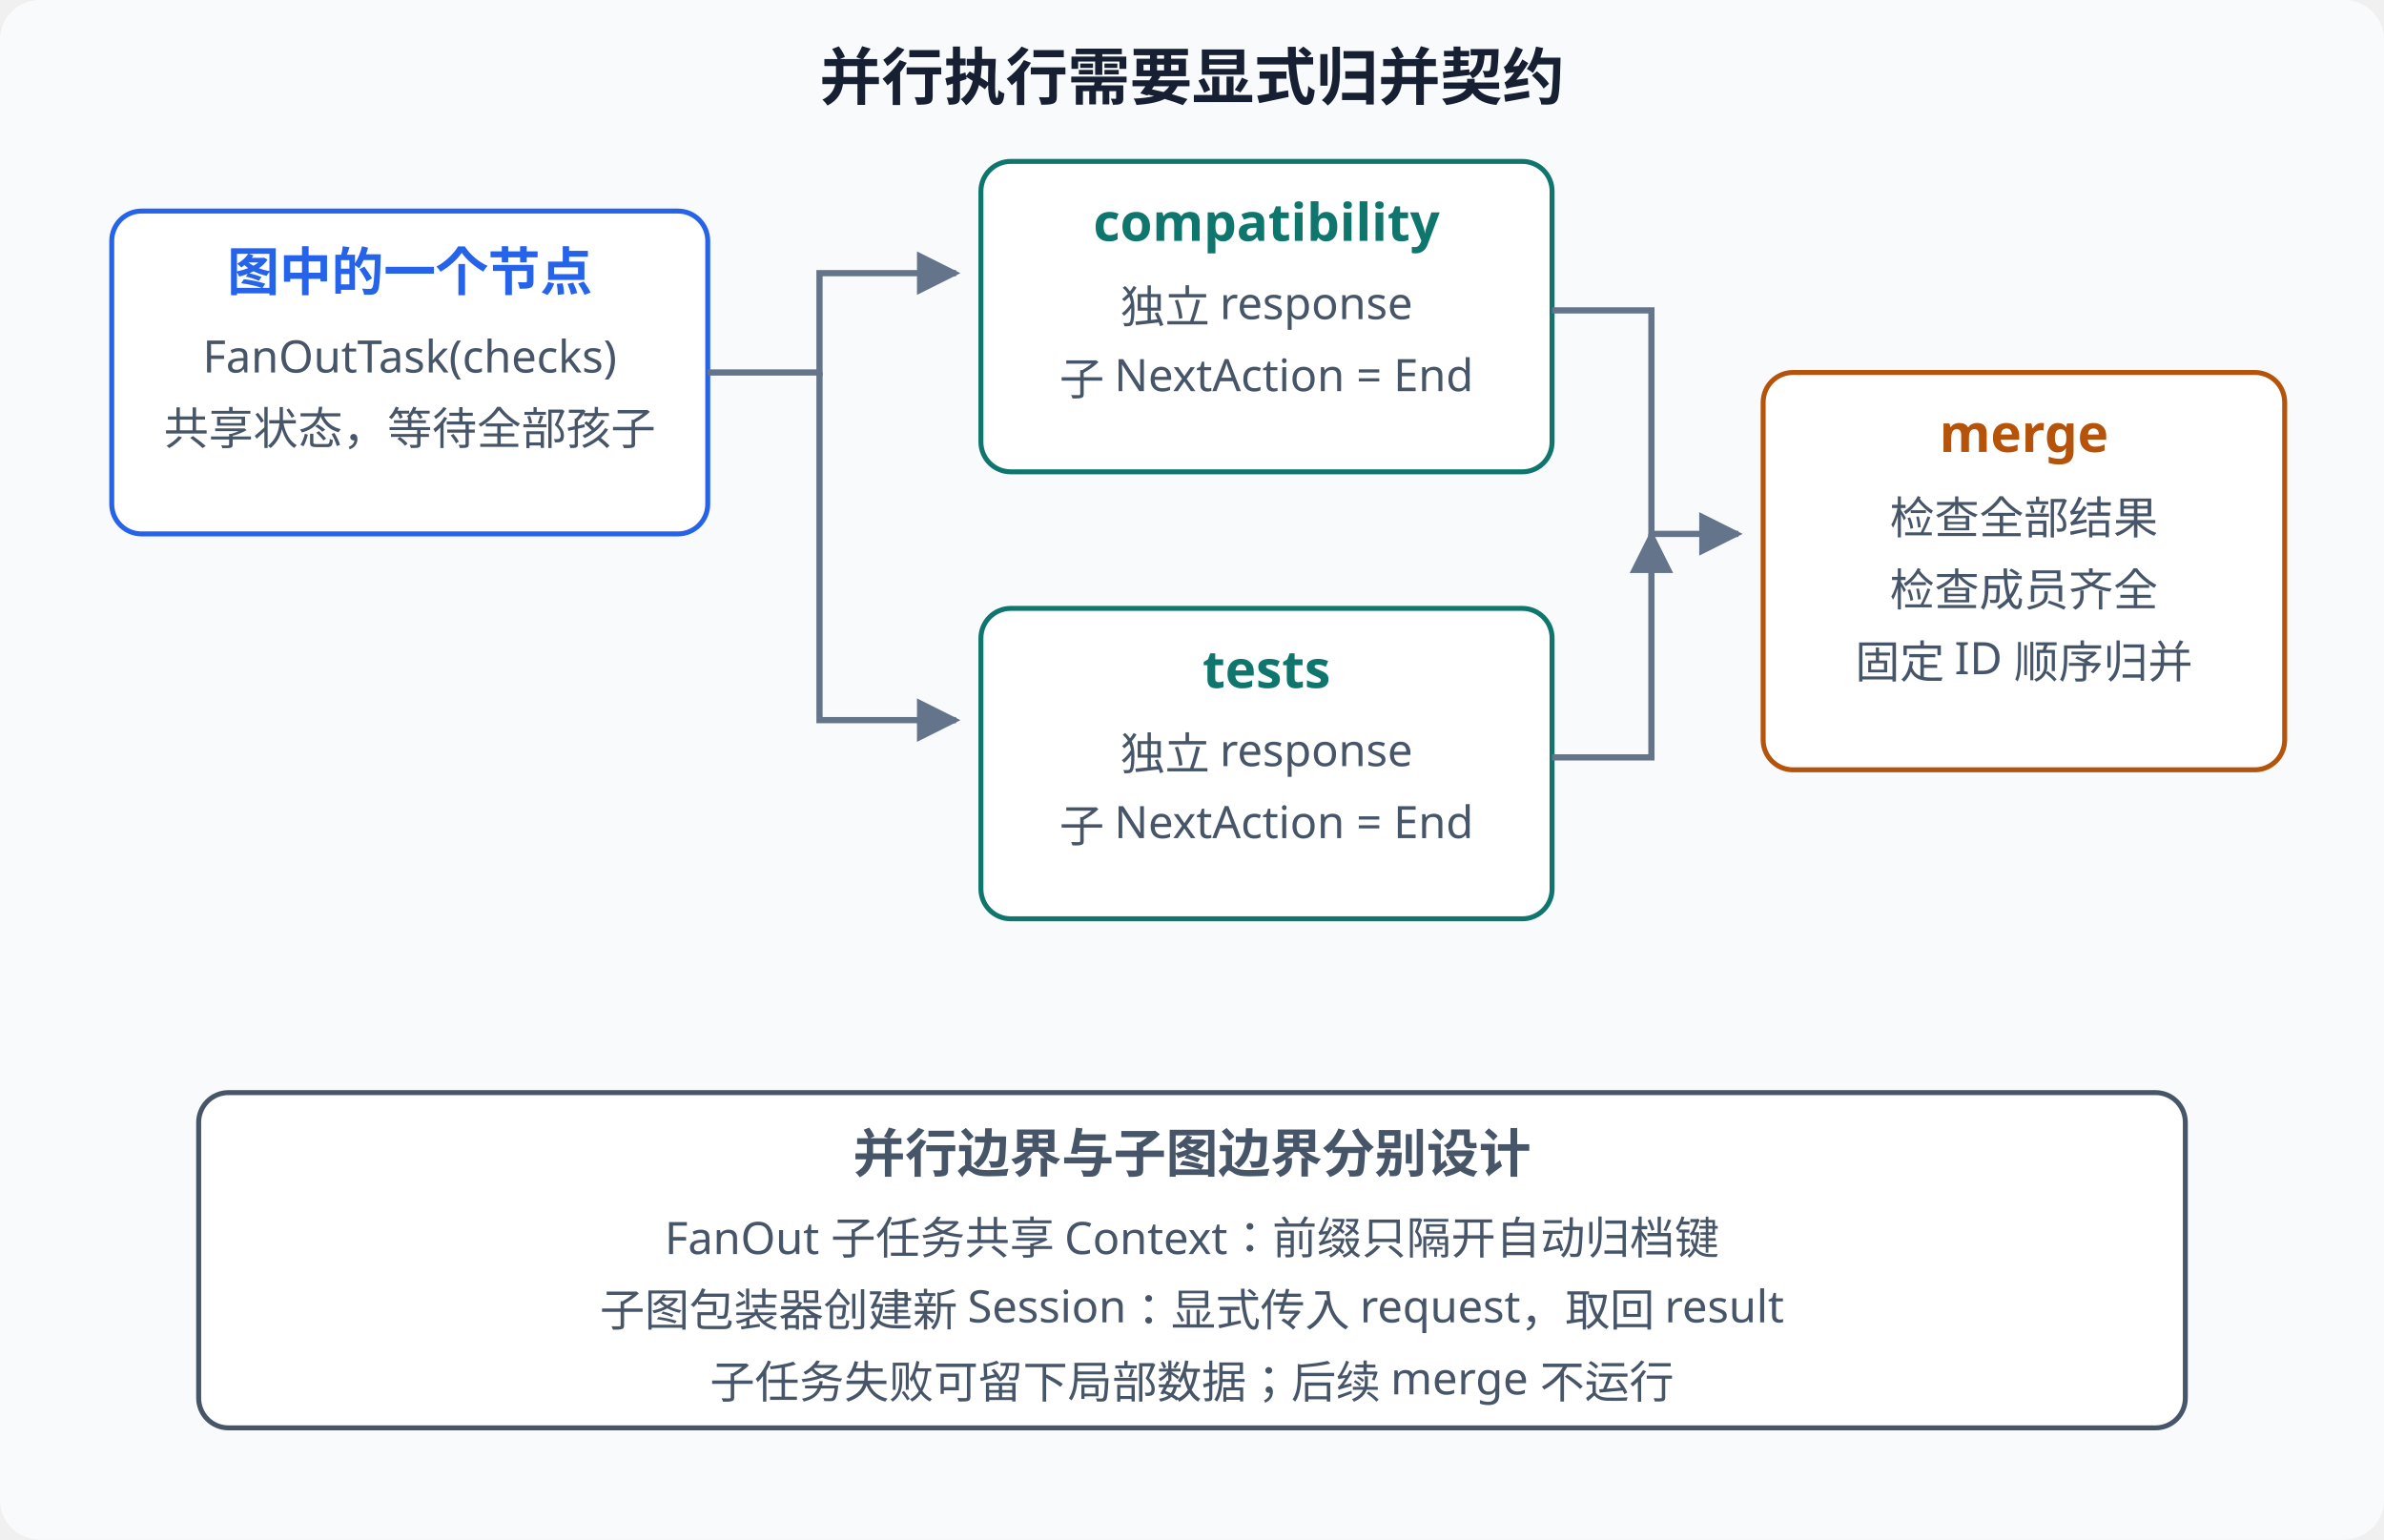
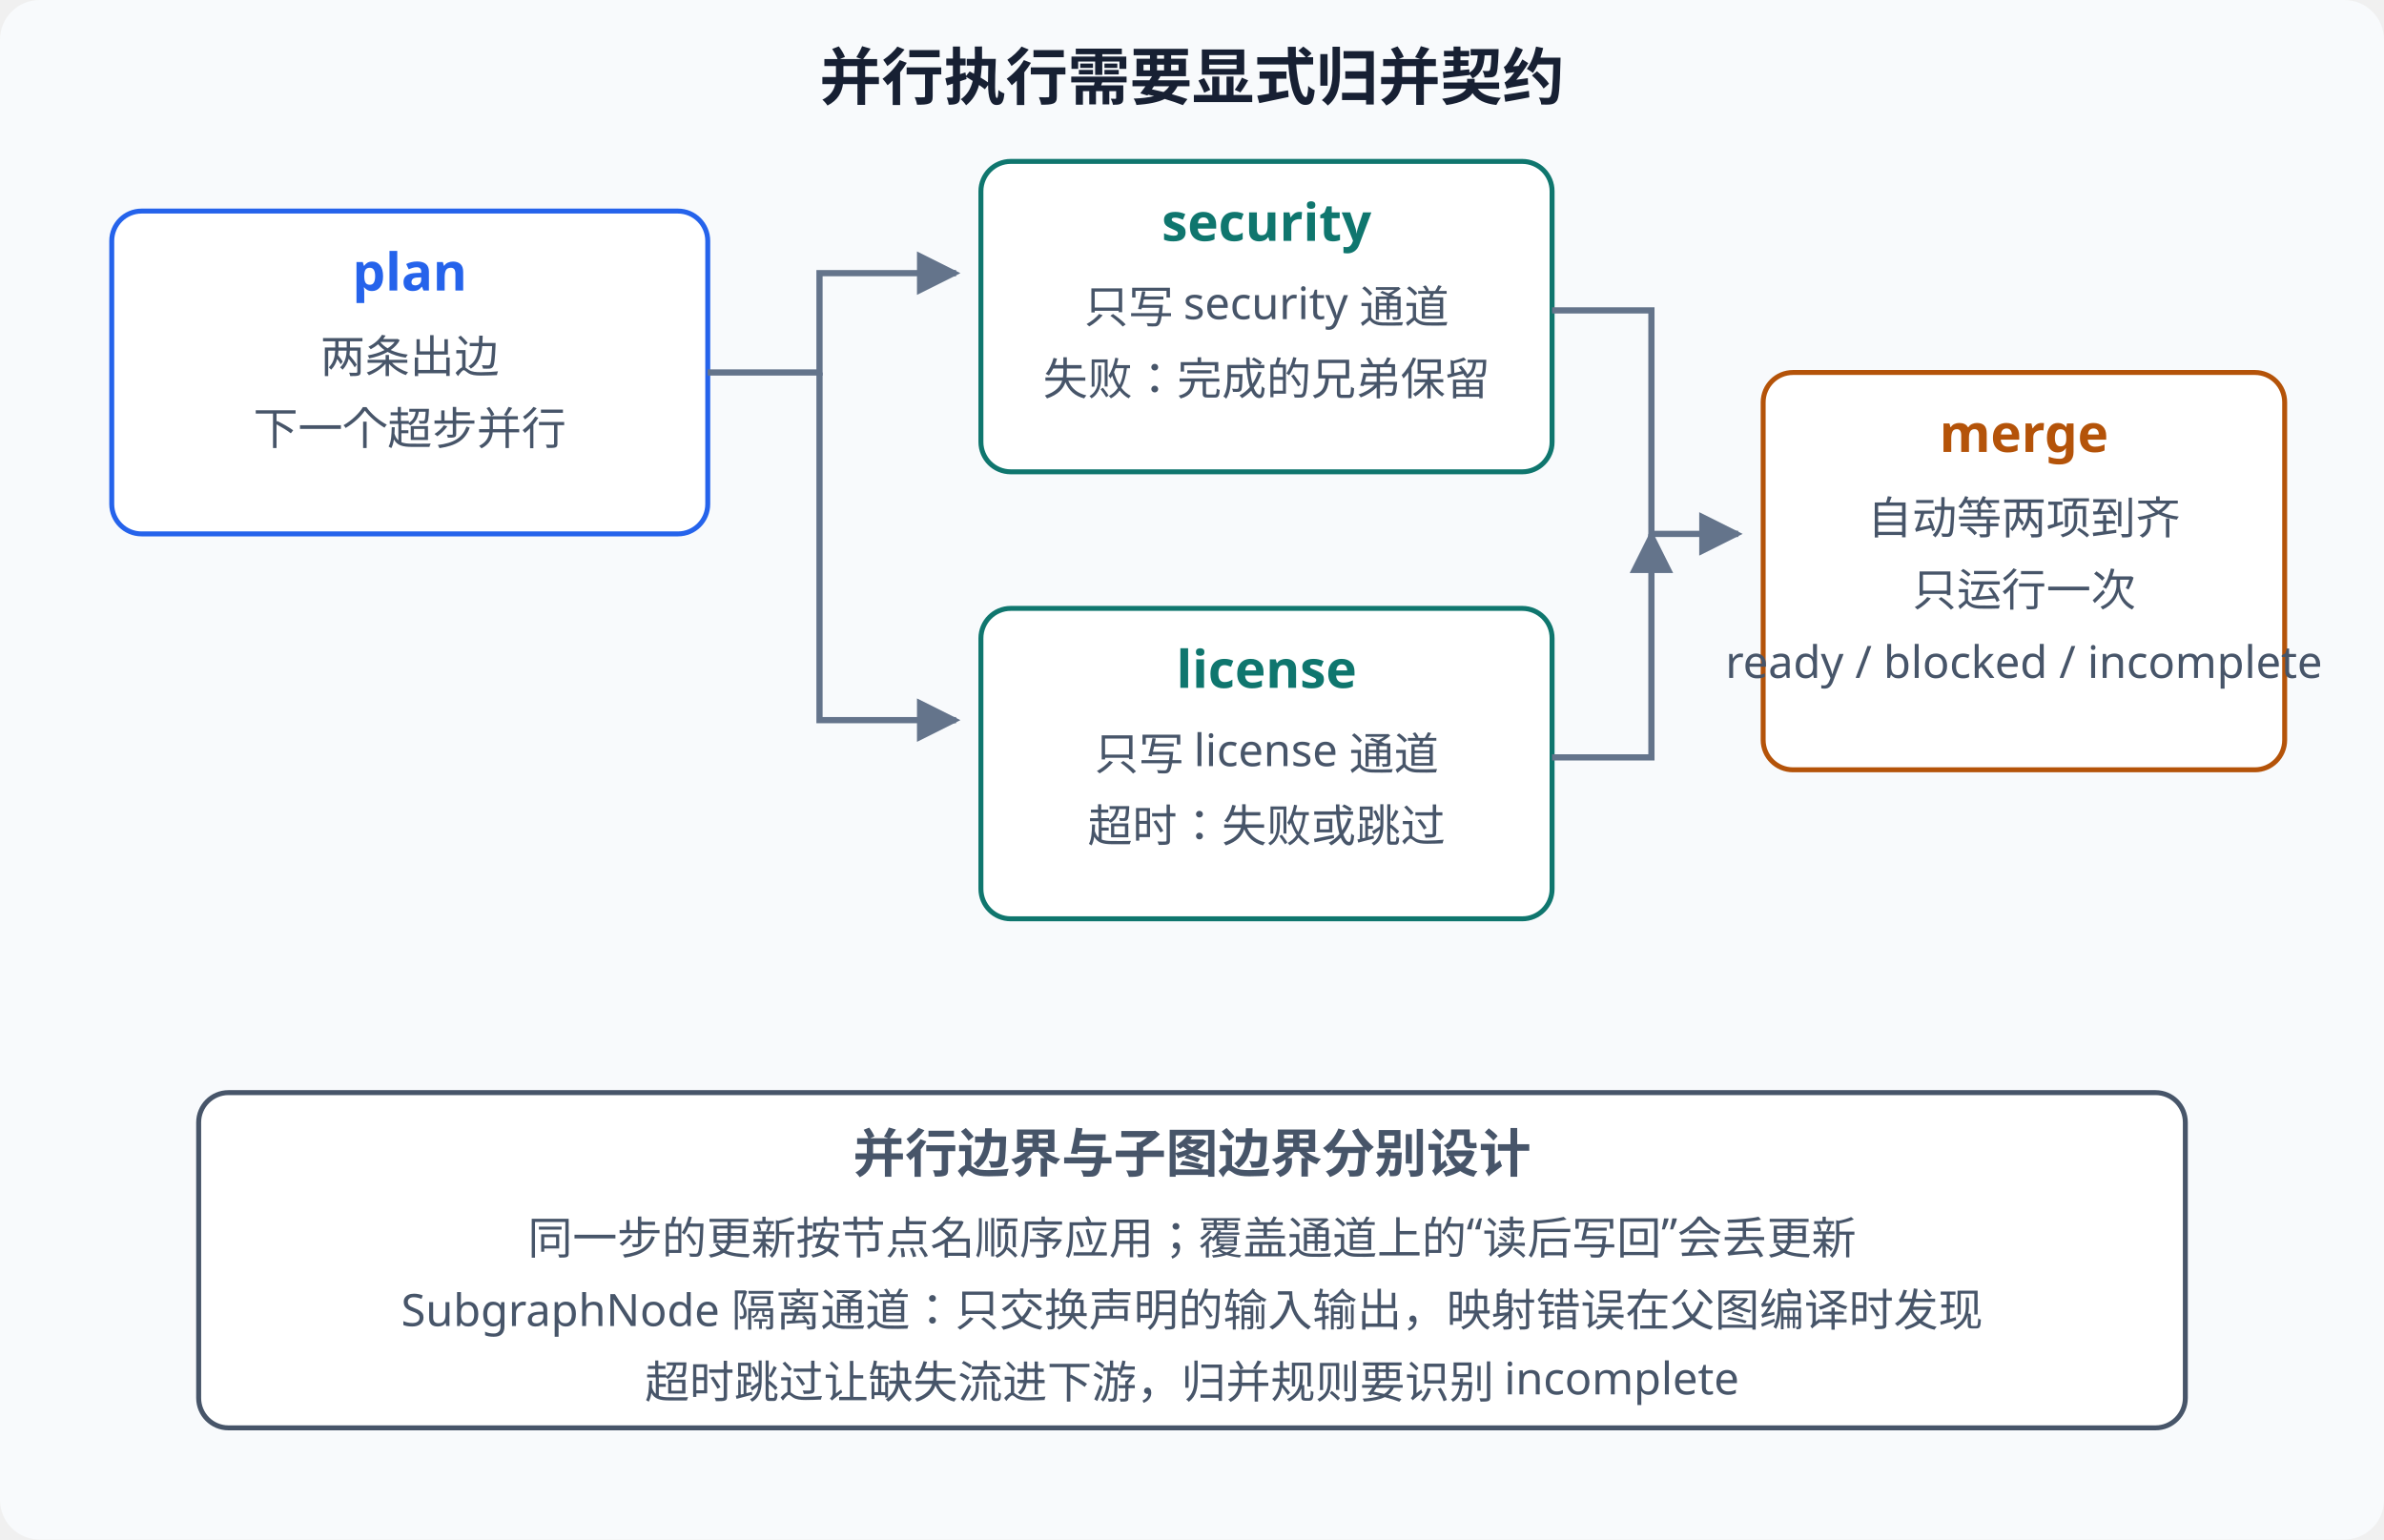
<svg xmlns="http://www.w3.org/2000/svg" width="960" height="620" viewBox="0 0 960 620" role="img" aria-labelledby="title desc">
  <defs>
    <marker id="arrow" viewBox="0 0 10 10" refX="9" refY="5" markerWidth="7" markerHeight="7" orient="auto">
      <path d="M0 0L10 5L0 10Z" fill="#64748b" />
    </marker>
  </defs>
  <rect width="960" height="620" rx="16" fill="#f8fafc" />
  <g font-family="PingFang SC, Microsoft YaHei, sans-serif">
    <text x="480" y="40" text-anchor="middle" font-size="25" fill="#172033" font-weight="700">并行执行需要显式归并契约</text>
    <rect x="45" y="85" width="240" height="130" rx="12" fill="#fff" stroke="#2563eb" stroke-width="2" />
-     <text x="165.0" y="117" text-anchor="middle" font-size="21" fill="#2563eb" font-weight="700">图中的一个节点</text>
-     <text x="165.0" y="150" text-anchor="middle" font-size="18" fill="#475569" font-weight="400">FanOutTask(checks)</text>
-     <text x="165.0" y="179" text-anchor="middle" font-size="18" fill="#475569" font-weight="400">共享状态，等待全部孩子</text>
+     <text x="165.0" y="117" text-anchor="middle" font-size="21" fill="#2563eb" font-weight="700">plan</text>
+     <text x="165.0" y="150" text-anchor="middle" font-size="18" fill="#475569" font-weight="400">两条出边</text>
+     <text x="165.0" y="179" text-anchor="middle" font-size="18" fill="#475569" font-weight="400">下一个超步并行</text>
    <path d="M285 150 H330 V110 H385" fill="none" stroke="#64748b" stroke-width="2.5" marker-end="url(#arrow)" />
    <path d="M330 150 V290 H385" fill="none" stroke="#64748b" stroke-width="2.5" marker-end="url(#arrow)" />
    <rect x="395" y="65" width="230" height="125" rx="12" fill="#fff" stroke="#0f766e" stroke-width="2" />
-     <text x="510.0" y="97" text-anchor="middle" font-size="21" fill="#0f766e" font-weight="700">compatibility</text>
-     <text x="510.0" y="130" text-anchor="middle" font-size="18" fill="#475569" font-weight="400">独立 response</text>
-     <text x="510.0" y="159" text-anchor="middle" font-size="18" fill="#475569" font-weight="400">子 NextAction = End</text>
+     <text x="510.0" y="97" text-anchor="middle" font-size="21" fill="#0f766e" font-weight="700">security</text>
+     <text x="510.0" y="130" text-anchor="middle" font-size="18" fill="#475569" font-weight="400">只写 security 通道</text>
+     <text x="510.0" y="159" text-anchor="middle" font-size="18" fill="#475569" font-weight="400">失败：完成的兄弟保留</text>
    <rect x="395" y="245" width="230" height="125" rx="12" fill="#fff" stroke="#0f766e" stroke-width="2" />
-     <text x="510.0" y="277" text-anchor="middle" font-size="21" fill="#0f766e" font-weight="700">tests</text>
-     <text x="510.0" y="310" text-anchor="middle" font-size="18" fill="#475569" font-weight="400">独立 response</text>
-     <text x="510.0" y="339" text-anchor="middle" font-size="18" fill="#475569" font-weight="400">子 NextAction = End</text>
+     <text x="510.0" y="277" text-anchor="middle" font-size="21" fill="#0f766e" font-weight="700">license</text>
+     <text x="510.0" y="310" text-anchor="middle" font-size="18" fill="#475569" font-weight="400">只写 license 通道</text>
+     <text x="510.0" y="339" text-anchor="middle" font-size="18" fill="#475569" font-weight="400">超时：失败或跳过</text>
    <path d="M625 125 H665 V215 H700" fill="none" stroke="#64748b" stroke-width="2.5" marker-end="url(#arrow)" />
    <path d="M625 305 H665 V215" fill="none" stroke="#64748b" stroke-width="2.5" marker-end="url(#arrow)" />
    <rect x="710" y="150" width="210" height="160" rx="12" fill="#fff" stroke="#b45309" stroke-width="2" />
    <text x="815.0" y="182" text-anchor="middle" font-size="21" fill="#b45309" font-weight="700">merge</text>
-     <text x="815.0" y="215" text-anchor="middle" font-size="18" fill="#475569" font-weight="400">检查全部结果</text>
-     <text x="815.0" y="244" text-anchor="middle" font-size="18" fill="#475569" font-weight="400">检查成员齐全</text>
-     <text x="815.0" y="273" text-anchor="middle" font-size="18" fill="#475569" font-weight="400">固定 ID 顺序归并</text>
+     <text x="815.0" y="215" text-anchor="middle" font-size="18" fill="#475569" font-weight="400">自动等两项到齐</text>
+     <text x="815.0" y="244" text-anchor="middle" font-size="18" fill="#475569" font-weight="400">只运行一次</text>
+     <text x="815.0" y="273" text-anchor="middle" font-size="18" fill="#475569" font-weight="400">ready / blocked / incomplete</text>
    <rect x="80" y="440" width="800" height="135" rx="12" fill="#fff" stroke="#475569" stroke-width="2" />
    <text x="480.0" y="472" text-anchor="middle" font-size="21" fill="#475569" font-weight="700">并行边界与子图边界分别设计</text>
-     <text x="480.0" y="505" text-anchor="middle" font-size="18" fill="#475569" font-weight="400">FanOut 子任务共享 Context：前缀只隔开自动归档键</text>
-     <text x="480.0" y="534" text-anchor="middle" font-size="18" fill="#475569" font-weight="400">子图包装器创建新 Session：显式传入 request，取回 result</text>
-     <text x="480.0" y="563" text-anchor="middle" font-size="18" fill="#475569" font-weight="400">子任务失败可留下局部数据；后续 merge 不运行</text>
+     <text x="480.0" y="505" text-anchor="middle" font-size="18" fill="#475569" font-weight="400">同一步的更新按节点名顺序应用；覆盖通道上的“读后写回”会丢更新</text>
+     <text x="480.0" y="534" text-anchor="middle" font-size="18" fill="#475569" font-weight="400">SubgraphNode 隔离通道：只交换声明的输入输出，映射错误在父图编译时发现</text>
+     <text x="480.0" y="563" text-anchor="middle" font-size="18" fill="#475569" font-weight="400">超时跳过让缺失流进下游，归并规则要识别 incomplete</text>
  </g>
</svg>
